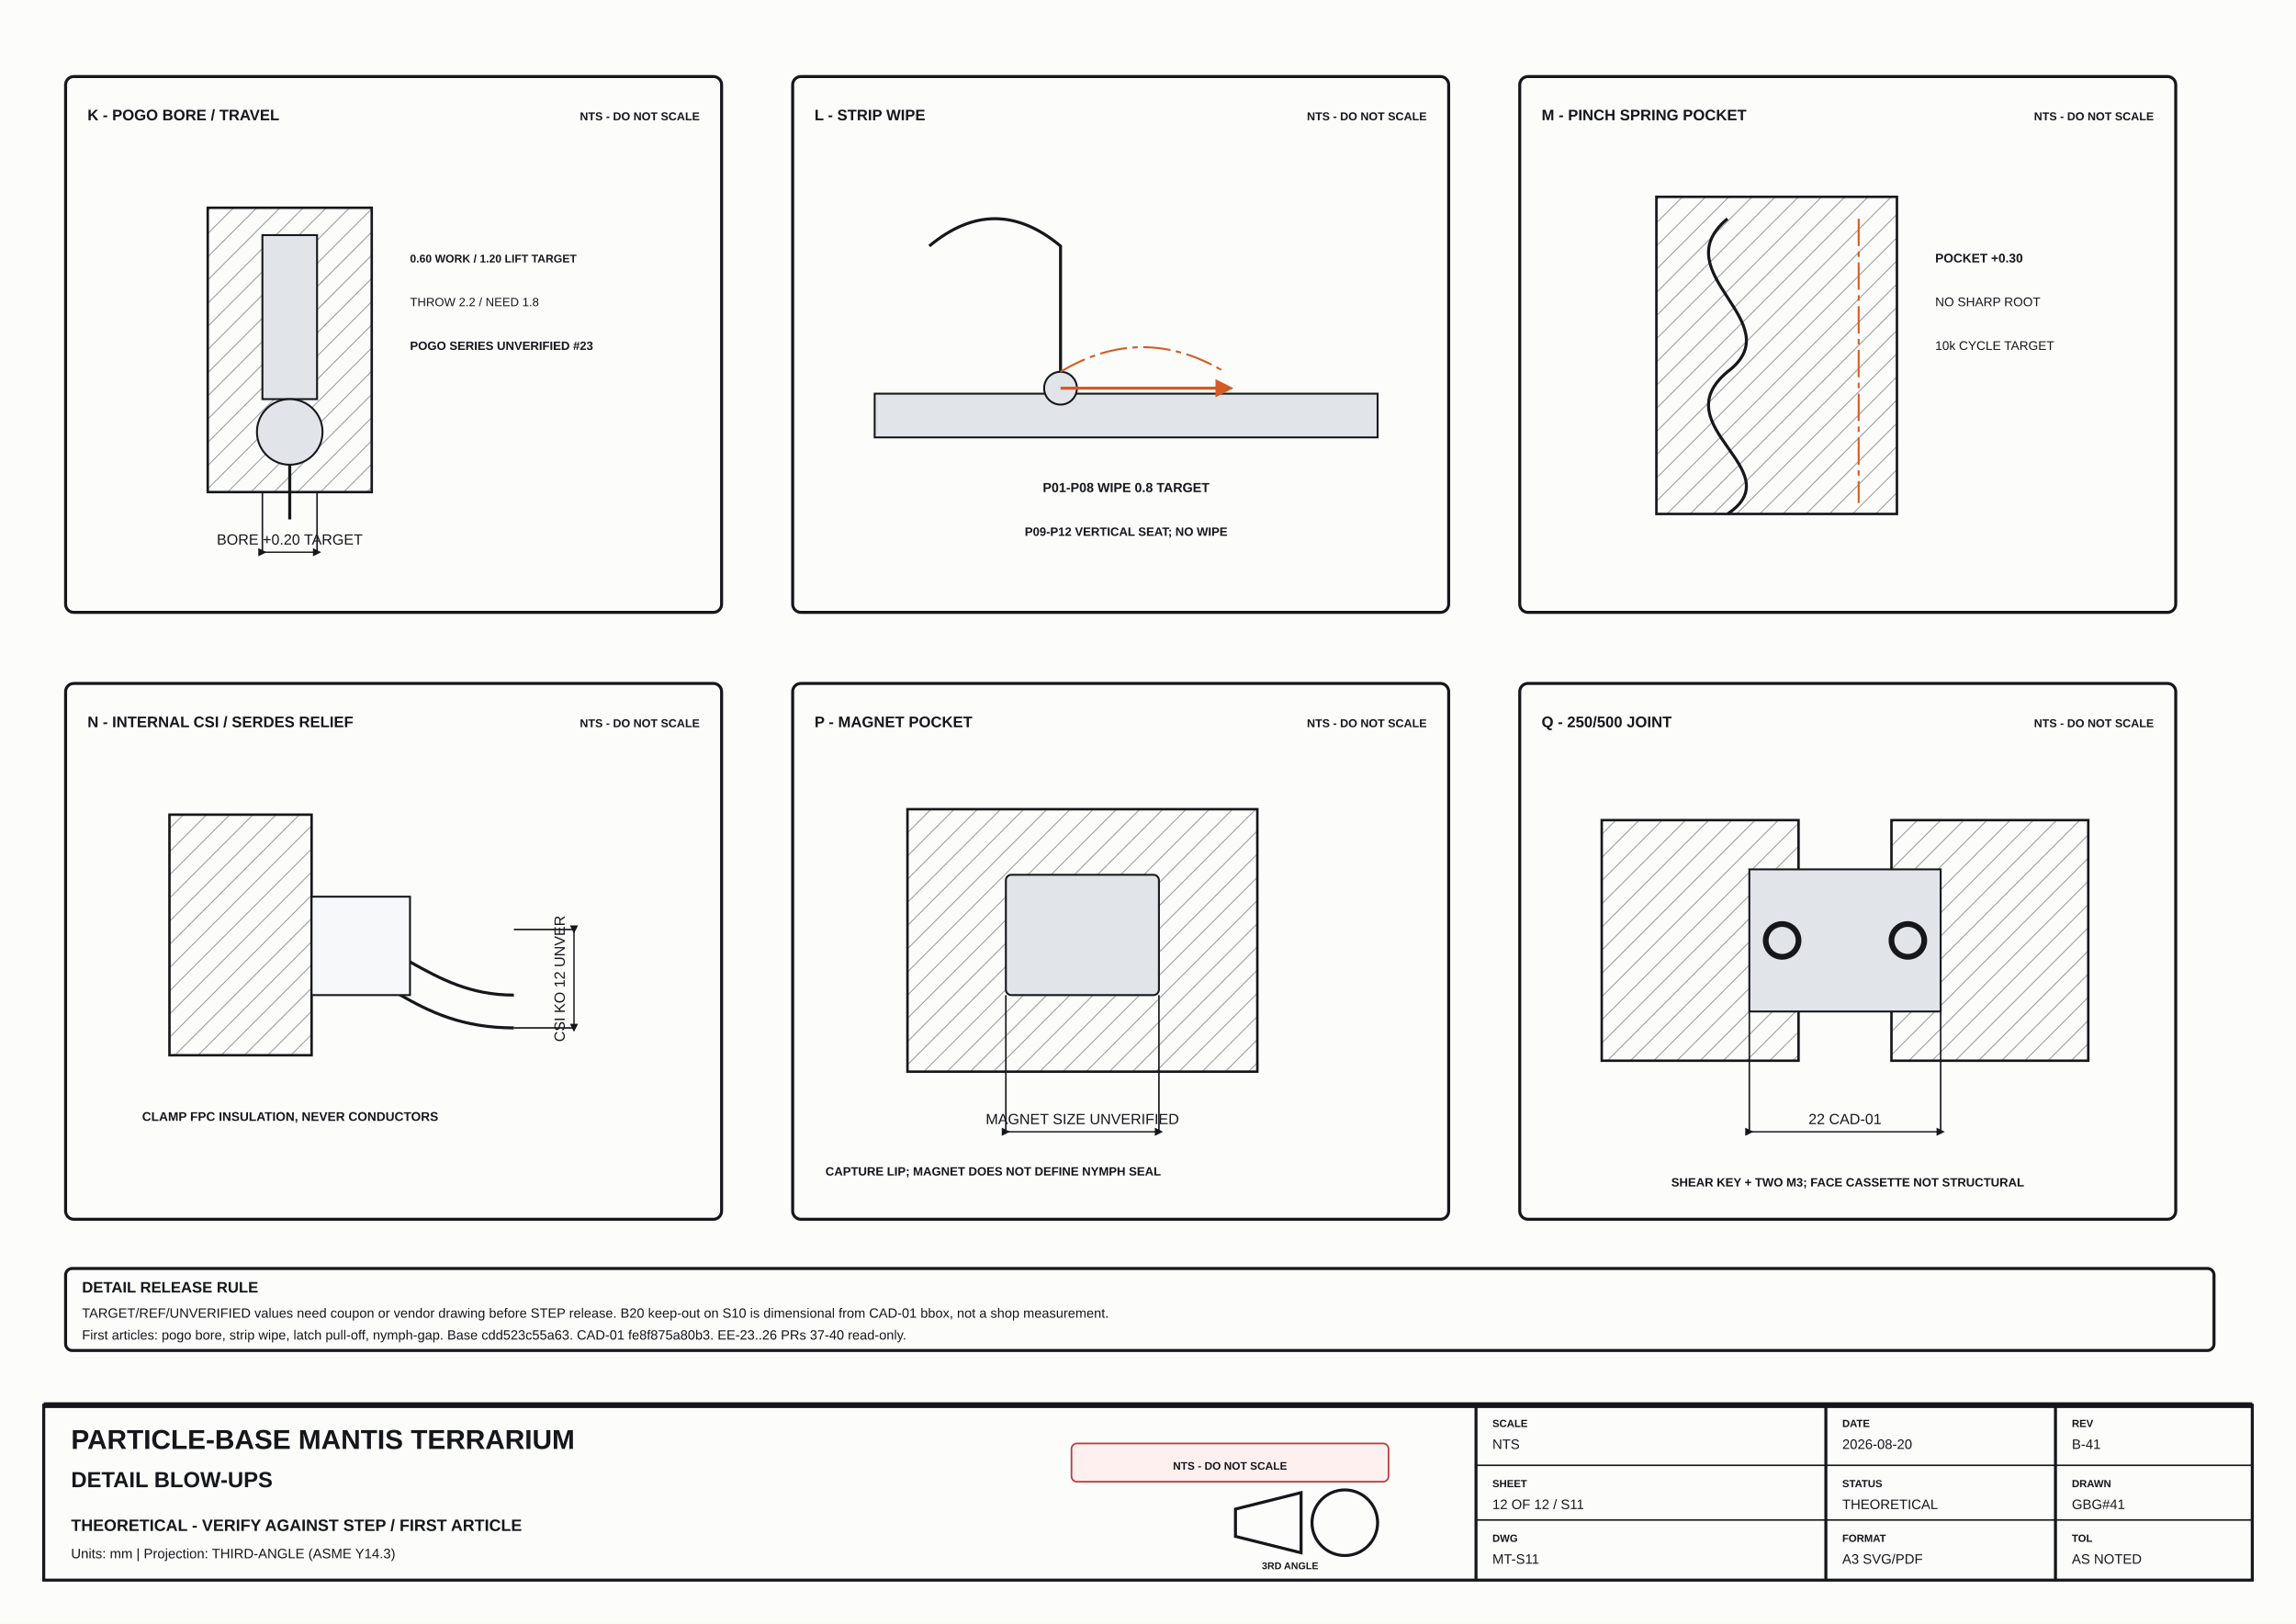
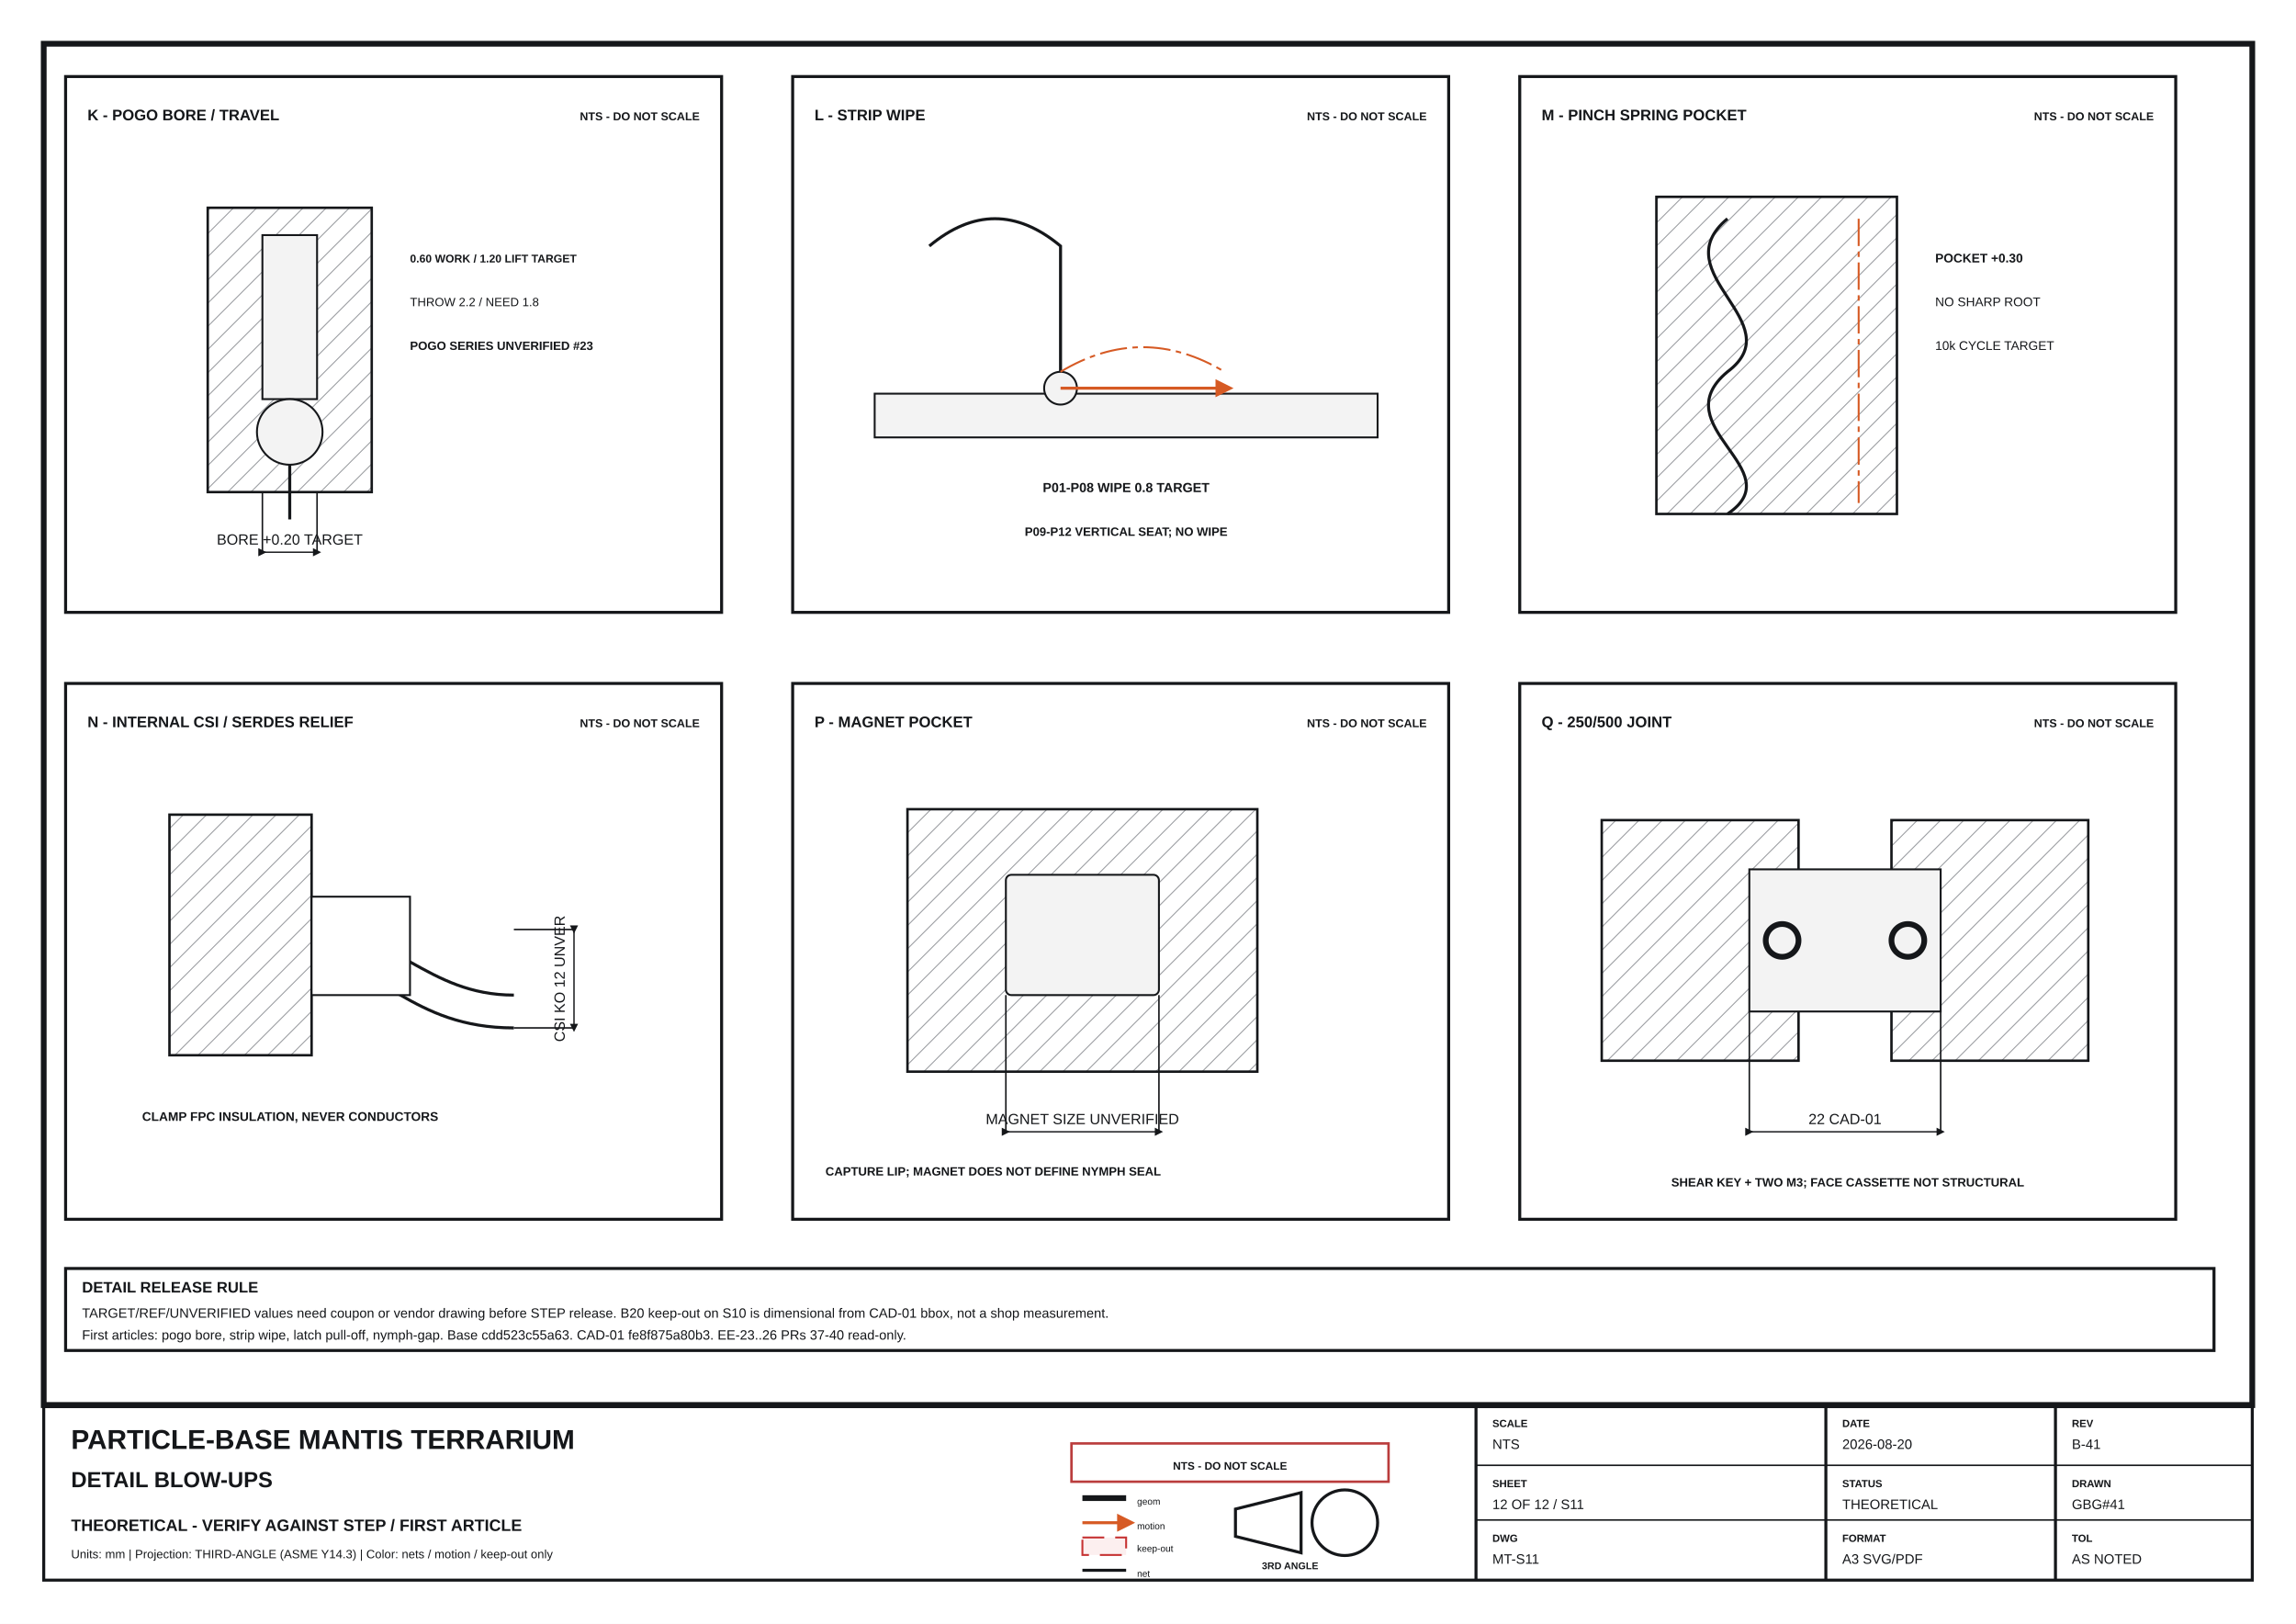
<svg xmlns="http://www.w3.org/2000/svg" width="420mm" height="297mm" viewBox="0 0 420 297">
-   <rect width="420" height="297" fill="#fcfcfb" />
+   <rect width="420" height="297" fill="#ffffff" />
  <defs>
    <marker id="arr" markerWidth="6" markerHeight="6" refX="3" refY="3" orient="auto" markerUnits="strokeWidth">
      <path d="M0,0 L6,3 L0,6 z" fill="#15171a" />
    </marker>
    <marker id="arr-orange" markerWidth="6" markerHeight="6" refX="3" refY="3" orient="auto" markerUnits="strokeWidth">
      <path d="M0,0 L6,3 L0,6 z" fill="#d65a24" />
    </marker>
    <pattern id="hatch" width="3" height="3" patternUnits="userSpaceOnUse" patternTransform="rotate(45)">
      <line x1="0" y1="0" x2="0" y2="3" stroke="#7b7e83" stroke-width="0.25" />
    </pattern>
    <pattern id="screen" width="3" height="3" patternUnits="userSpaceOnUse">
      <path d="M0,0 L3,3 M3,0 L0,3" stroke="#88909a" stroke-width="0.18" />
    </pattern>
    <style>
    text { font-family: Arial, Helvetica, sans-serif; fill:#15171a; }
    .thin { stroke:#15171a; stroke-width:.28; fill:none; }
    .med { stroke:#15171a; stroke-width:.55; fill:none; }
    .heavy { stroke:#15171a; stroke-width:1.05; fill:none; }
    .hidden { stroke:#59616b; stroke-width:.28; stroke-dasharray:2 1.2; fill:none; }
    .phantom { stroke:#d65a24; stroke-width:.35; stroke-dasharray:5 1 1 1; fill:none; }
    .center { stroke:#73808d; stroke-width:.22; stroke-dasharray:4 1 1 1; fill:none; }
    .dim { stroke:#15171a; stroke-width:.25; fill:none; marker-start:url(#arr); marker-end:url(#arr); }
    .leader { stroke:#15171a; stroke-width:.3; fill:none; marker-end:url(#arr); }
    .motion { stroke:#d65a24; stroke-width:.55; fill:none; marker-end:url(#arr-orange); }
-     .ref { fill:#fff6d9; stroke:#c49817; stroke-width:.25; }
-     .unverified { fill:#fff0f0; stroke:#ba3d3d; stroke-width:.3; }
+     .ref { fill:#ffffff; stroke:#15171a; stroke-width:.45; }
+     .unverified { fill:#ffffff; stroke:#ba3d3d; stroke-width:.45; }
    .keepout { fill:#dd3c3c; fill-opacity:.08; stroke:#c63333; stroke-width:.35; stroke-dasharray:4 2; }
-     .metal { fill:#e1e4e8; stroke:#15171a; stroke-width:.35; }
-     .plastic { fill:#f7f8f9; stroke:#15171a; stroke-width:.35; }
+     .metal { fill:#f3f3f3; stroke:#15171a; stroke-width:.35; }
+     .plastic { fill:#ffffff; stroke:#15171a; stroke-width:.35; }
    .cut { fill:url(#hatch); stroke:#15171a; stroke-width:.45; }
  </style>
  </defs>
-   <rect x="12" y="14" width="120" height="98" rx="1.5" class="med" fill="#ffffff" />
+   <rect x="8" y="8" width="404" height="249.0" rx="0" class="heavy" />
+   <rect x="12" y="14" width="120" height="98" rx="0" class="med" fill="#ffffff" />
  <text x="16" y="22" font-size="2.8" font-weight="bold" text-anchor="start">K - POGO BORE / TRAVEL</text>
  <text x="128" y="22" font-size="2.1" font-weight="bold" text-anchor="end">NTS - DO NOT SCALE</text>
-   <rect x="145" y="14" width="120" height="98" rx="1.5" class="med" fill="#ffffff" />
+   <rect x="145" y="14" width="120" height="98" rx="0" class="med" fill="#ffffff" />
  <text x="149" y="22" font-size="2.8" font-weight="bold" text-anchor="start">L - STRIP WIPE</text>
  <text x="261" y="22" font-size="2.1" font-weight="bold" text-anchor="end">NTS - DO NOT SCALE</text>
-   <rect x="278" y="14" width="120" height="98" rx="1.5" class="med" fill="#ffffff" />
+   <rect x="278" y="14" width="120" height="98" rx="0" class="med" fill="#ffffff" />
  <text x="282" y="22" font-size="2.8" font-weight="bold" text-anchor="start">M - PINCH SPRING POCKET</text>
  <text x="394" y="22" font-size="2.1" font-weight="bold" text-anchor="end">NTS - DO NOT SCALE</text>
-   <rect x="12" y="125" width="120" height="98" rx="1.5" class="med" fill="#ffffff" />
+   <rect x="12" y="125" width="120" height="98" rx="0" class="med" fill="#ffffff" />
  <text x="16" y="133" font-size="2.8" font-weight="bold" text-anchor="start">N - INTERNAL CSI / SERDES RELIEF</text>
  <text x="128" y="133" font-size="2.1" font-weight="bold" text-anchor="end">NTS - DO NOT SCALE</text>
-   <rect x="145" y="125" width="120" height="98" rx="1.5" class="med" fill="#ffffff" />
+   <rect x="145" y="125" width="120" height="98" rx="0" class="med" fill="#ffffff" />
  <text x="149" y="133" font-size="2.8" font-weight="bold" text-anchor="start">P - MAGNET POCKET</text>
  <text x="261" y="133" font-size="2.1" font-weight="bold" text-anchor="end">NTS - DO NOT SCALE</text>
-   <rect x="278" y="125" width="120" height="98" rx="1.5" class="med" fill="#ffffff" />
+   <rect x="278" y="125" width="120" height="98" rx="0" class="med" fill="#ffffff" />
  <text x="282" y="133" font-size="2.8" font-weight="bold" text-anchor="start">Q - 250/500 JOINT</text>
  <text x="394" y="133" font-size="2.1" font-weight="bold" text-anchor="end">NTS - DO NOT SCALE</text>
  <rect x="38" y="38" width="30" height="52" rx="0" class="cut" />
  <rect x="48" y="43" width="10" height="30" rx="0" class="metal" />
  <circle cx="53" cy="79" r="6" class="metal" />
  <line x1="53" y1="85" x2="53" y2="95" class="med" />
  <line x1="48" y1="90" x2="48" y2="101" class="thin" />
  <line x1="58" y1="90" x2="58" y2="101" class="thin" />
  <line x1="48" y1="101" x2="58" y2="101" class="dim" />
  <text x="53.0" y="99.6" font-size="2.7" font-weight="normal" text-anchor="middle">BORE +0.20 TARGET</text>
  <text x="75" y="48" font-size="2.05" font-weight="bold" text-anchor="start">0.60 WORK / 1.20 LIFT TARGET</text>
  <text x="75" y="56" font-size="2.2" font-weight="normal" text-anchor="start">THROW 2.2 / NEED 1.8</text>
  <text x="75" y="64" font-size="2.2" font-weight="bold" text-anchor="start" fill="#b52d2d">POGO SERIES UNVERIFIED #23</text>
  <rect x="160" y="72" width="92" height="8" rx="0" class="metal" />
  <path d="M170 45 Q182 35 194 45 L194 68" class="med" />
  <circle cx="194" cy="71" r="3" class="metal" />
  <line x1="194" y1="71" x2="224" y2="71" class="motion" />
  <path d="M194 68 C204 62 214 62 224 68" class="phantom" />
  <text x="206" y="90" font-size="2.4" font-weight="bold" text-anchor="middle">P01-P08 WIPE 0.8 TARGET</text>
  <text x="206" y="98" font-size="2.2" font-weight="bold" text-anchor="middle">P09-P12 VERTICAL SEAT; NO WIPE</text>
  <rect x="303" y="36" width="44" height="58" rx="0" class="cut" />
  <path d="M316 40 C304 50 328 59 316 68 C304 78 328 86 316 94" class="med" />
  <line x1="340" y1="40" x2="340" y2="92" class="phantom" />
  <text x="354" y="48" font-size="2.3" font-weight="bold" text-anchor="start">POCKET +0.30</text>
  <text x="354" y="56" font-size="2.3" font-weight="normal" text-anchor="start">NO SHARP ROOT</text>
  <text x="354" y="64" font-size="2.3" font-weight="normal" text-anchor="start">10k CYCLE TARGET</text>
  <rect x="31" y="149" width="26" height="44" rx="0" class="cut" />
  <path d="M57 170 C72 170 78 182 94 182" class="med" />
  <path d="M57 176 C70 176 75 188 94 188" class="med" />
  <rect x="57" y="164" width="18" height="18" rx="0" class="plastic" />
  <line x1="94" y1="170" x2="105" y2="170" class="thin" />
  <line x1="94" y1="188" x2="105" y2="188" class="thin" />
  <line x1="105" y1="170" x2="105" y2="188" class="dim" />
  <text x="103.3" y="179.0" font-size="2.7" font-weight="normal" text-anchor="middle" transform="rotate(-90 103.3 179.0)">CSI KO 12 UNVER</text>
  <text x="26" y="205" font-size="2.3" font-weight="bold" text-anchor="start">CLAMP FPC INSULATION, NEVER CONDUCTORS</text>
  <rect x="166" y="148" width="64" height="48" rx="0" class="cut" />
  <rect x="184" y="160" width="28" height="22" rx="1" class="metal" />
  <line x1="184" y1="182" x2="184" y2="207" class="thin" />
  <line x1="212" y1="182" x2="212" y2="207" class="thin" />
  <line x1="184" y1="207" x2="212" y2="207" class="dim" />
  <text x="198.0" y="205.6" font-size="2.7" font-weight="normal" text-anchor="middle">MAGNET SIZE UNVERIFIED</text>
  <text x="151" y="215" font-size="2.2" font-weight="bold" text-anchor="start">CAPTURE LIP; MAGNET DOES NOT DEFINE NYMPH SEAL</text>
  <rect x="293" y="150" width="36" height="44" rx="0" class="cut" />
  <rect x="346" y="150" width="36" height="44" rx="0" class="cut" />
  <rect x="320" y="159" width="35" height="26" rx="0" class="metal" />
  <circle cx="326" cy="172" r="3" class="heavy" fill="#fff" />
  <circle cx="349" cy="172" r="3" class="heavy" fill="#fff" />
  <line x1="320" y1="185" x2="320" y2="207" class="thin" />
  <line x1="355" y1="185" x2="355" y2="207" class="thin" />
  <line x1="320" y1="207" x2="355" y2="207" class="dim" />
  <text x="337.5" y="205.6" font-size="2.7" font-weight="normal" text-anchor="middle">22 CAD-01</text>
  <text x="338" y="217" font-size="2.2" font-weight="bold" text-anchor="middle">SHEAR KEY + TWO M3; FACE CASSETTE NOT STRUCTURAL</text>
-   <rect x="12" y="232" width="393" height="15.0" rx="1.2" class="med" fill="#fff6d9" />
+   <rect x="12" y="232" width="393" height="15.0" rx="0" class="med" fill="#ffffff" />
  <text x="15" y="236.4" font-size="2.8" font-weight="bold" text-anchor="start">DETAIL RELEASE RULE</text>
  <text x="15" y="241" font-size="2.45" font-weight="normal" text-anchor="start">TARGET/REF/UNVERIFIED values need coupon or vendor drawing before STEP release. B20 keep-out on S10 is dimensional from CAD-01 bbox, not a shop measurement.</text>
  <text x="15" y="245" font-size="2.45" font-weight="normal" text-anchor="start">First articles: pogo bore, strip wipe, latch pull-off, nymph-gap. Base cdd523c55a63. CAD-01 fe8f875a80b3. EE-23..26 PRs 37-40 read-only.</text>
  <line x1="8" y1="257.0" x2="412" y2="257.0" class="heavy" />
  <rect x="8" y="257.0" width="404" height="32" rx="0" class="med" />
  <line x1="270" y1="257.0" x2="270" y2="289" class="med" />
  <line x1="334" y1="257.0" x2="334" y2="289" class="med" />
  <line x1="376" y1="257.0" x2="376" y2="289" class="med" />
  <line x1="270" y1="268.0" x2="412" y2="268.0" class="thin" />
  <line x1="270" y1="278.0" x2="412" y2="278.0" class="thin" />
  <text x="13" y="265.0" font-size="5.0" font-weight="bold" text-anchor="start">PARTICLE-BASE MANTIS TERRARIUM</text>
  <text x="13" y="272.0" font-size="4.0" font-weight="bold" text-anchor="start">DETAIL BLOW-UPS</text>
  <text x="13" y="280.0" font-size="3.0" font-weight="bold" text-anchor="start" fill="#ba3d3d">THEORETICAL - VERIFY AGAINST STEP / FIRST ARTICLE</text>
-   <text x="13" y="285.0" font-size="2.5" font-weight="normal" text-anchor="start">Units: mm | Projection: THIRD-ANGLE (ASME Y14.3)</text>
+   <text x="13" y="285.0" font-size="2.2" font-weight="normal" text-anchor="start">Units: mm | Projection: THIRD-ANGLE (ASME Y14.3) | Color: nets / motion / keep-out only</text>
  <text x="273" y="261.0" font-size="1.9" font-weight="bold" text-anchor="start">SCALE</text>
  <text x="273" y="265.0" font-size="2.5" font-weight="normal" text-anchor="start">NTS</text>
  <text x="337" y="261.0" font-size="1.9" font-weight="bold" text-anchor="start">DATE</text>
  <text x="337" y="265.0" font-size="2.5" font-weight="normal" text-anchor="start">2026-08-20</text>
  <text x="379" y="261.0" font-size="1.9" font-weight="bold" text-anchor="start">REV</text>
  <text x="379" y="265.0" font-size="2.5" font-weight="normal" text-anchor="start">B-41</text>
  <text x="273" y="272.0" font-size="1.9" font-weight="bold" text-anchor="start">SHEET</text>
  <text x="273" y="276.0" font-size="2.5" font-weight="normal" text-anchor="start">12 OF 12 / S11</text>
  <text x="337" y="272.0" font-size="1.9" font-weight="bold" text-anchor="start">STATUS</text>
  <text x="337" y="276.0" font-size="2.5" font-weight="normal" text-anchor="start">THEORETICAL</text>
  <text x="379" y="272.0" font-size="1.9" font-weight="bold" text-anchor="start">DRAWN</text>
  <text x="379" y="276.0" font-size="2.5" font-weight="normal" text-anchor="start">GBG#41</text>
  <text x="273" y="282.0" font-size="1.9" font-weight="bold" text-anchor="start">DWG</text>
  <text x="273" y="286.0" font-size="2.5" font-weight="normal" text-anchor="start">MT-S11</text>
  <text x="337" y="282.0" font-size="1.9" font-weight="bold" text-anchor="start">FORMAT</text>
  <text x="337" y="286.0" font-size="2.5" font-weight="normal" text-anchor="start">A3 SVG/PDF</text>
  <text x="379" y="282.0" font-size="1.9" font-weight="bold" text-anchor="start">TOL</text>
  <text x="379" y="286.0" font-size="2.5" font-weight="normal" text-anchor="start">AS NOTED</text>
  <path d="M226 276.0 L238 273.0 L238 284.0 L226 281.0 Z" class="med" />
  <circle cx="246" cy="278.5" r="6" class="med" />
  <text x="236" y="287.0" font-size="1.8" font-weight="bold" text-anchor="middle">3RD ANGLE</text>
-   <rect x="196" y="264.0" width="58" height="7" rx="1" class="unverified" fill="#fff0f0" />
+   <rect x="196" y="264.0" width="58" height="7" rx="0" class="unverified" />
  <text x="225" y="268.8" font-size="2.0" font-weight="bold" text-anchor="middle" fill="#ba3d3d">NTS - DO NOT SCALE</text>
+   <line x1="198" y1="274.0" x2="206" y2="274.0" class="heavy" />
+   <text x="208" y="275.2" font-size="1.7" font-weight="normal" text-anchor="start">geom</text>
+   <line x1="198" y1="278.5" x2="206" y2="278.5" class="motion" />
+   <text x="208" y="279.7" font-size="1.7" font-weight="normal" text-anchor="start">motion</text>
+   <rect x="198" y="281.2" width="8" height="3.2" rx="0" class="keepout" />
+   <text x="208" y="283.8" font-size="1.7" font-weight="normal" text-anchor="start">keep-out</text>
+   <line x1="198" y1="287.2" x2="206" y2="287.2" class="med" stroke="#0a7891" />
+   <text x="208" y="288.4" font-size="1.7" font-weight="normal" text-anchor="start">net</text>
</svg>
